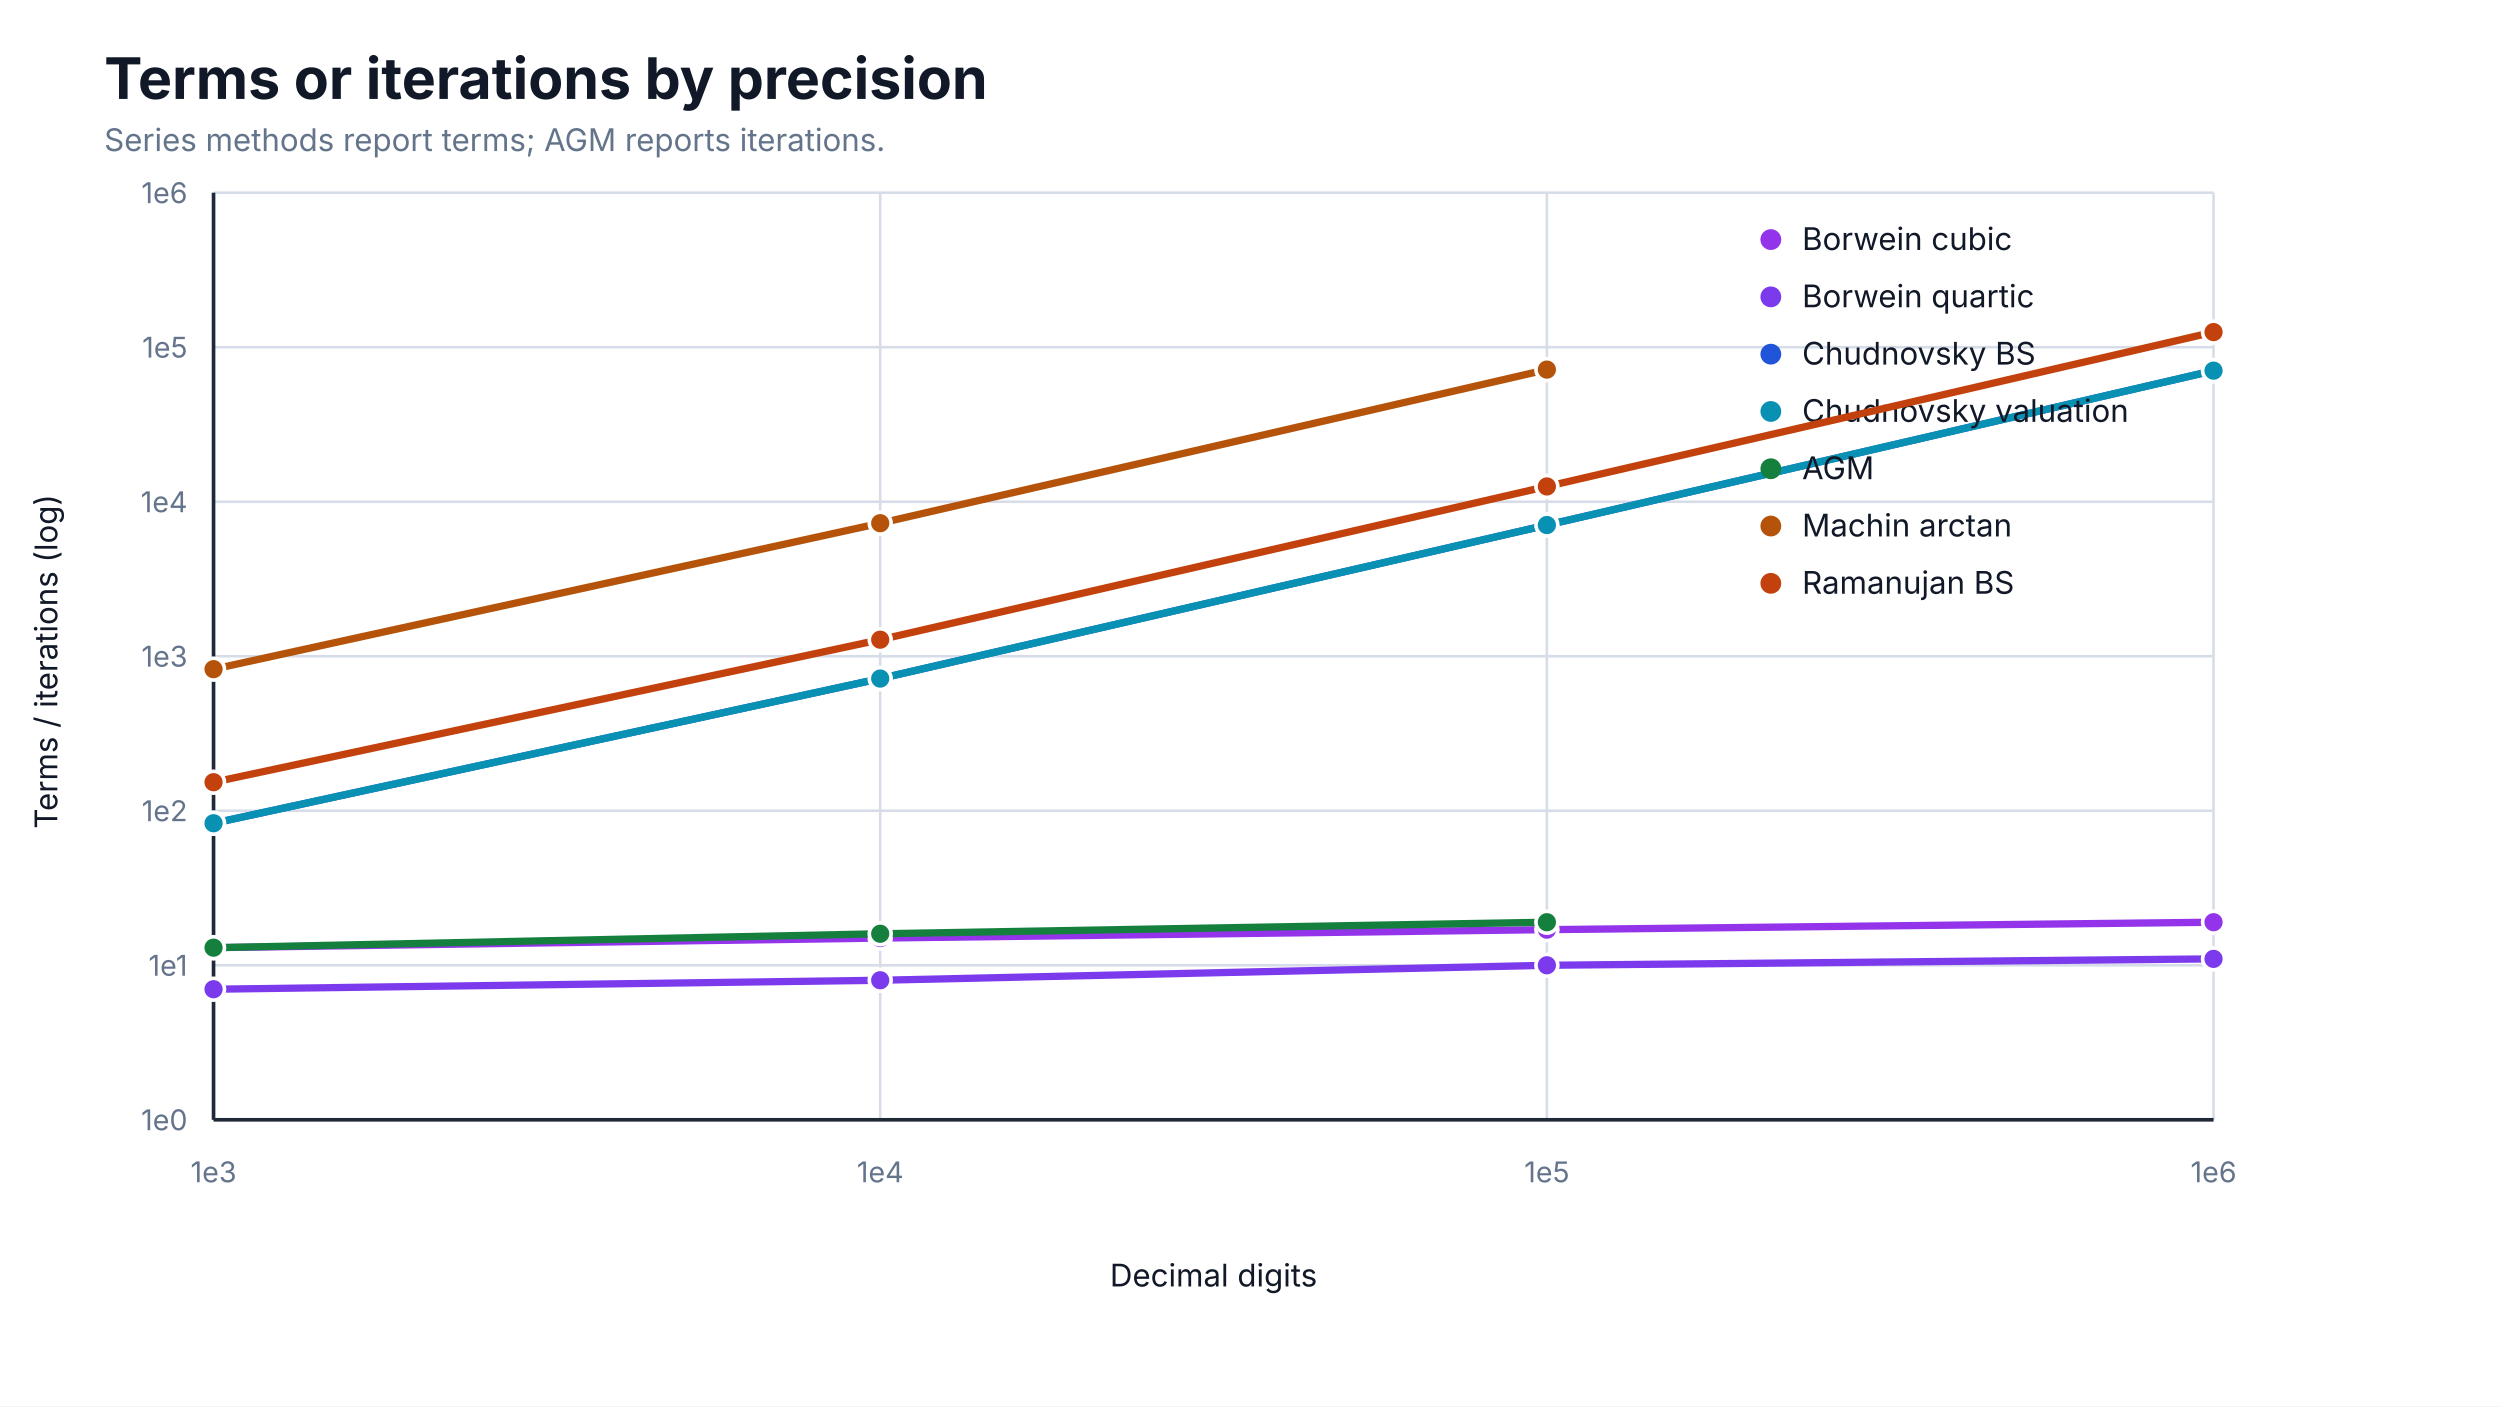
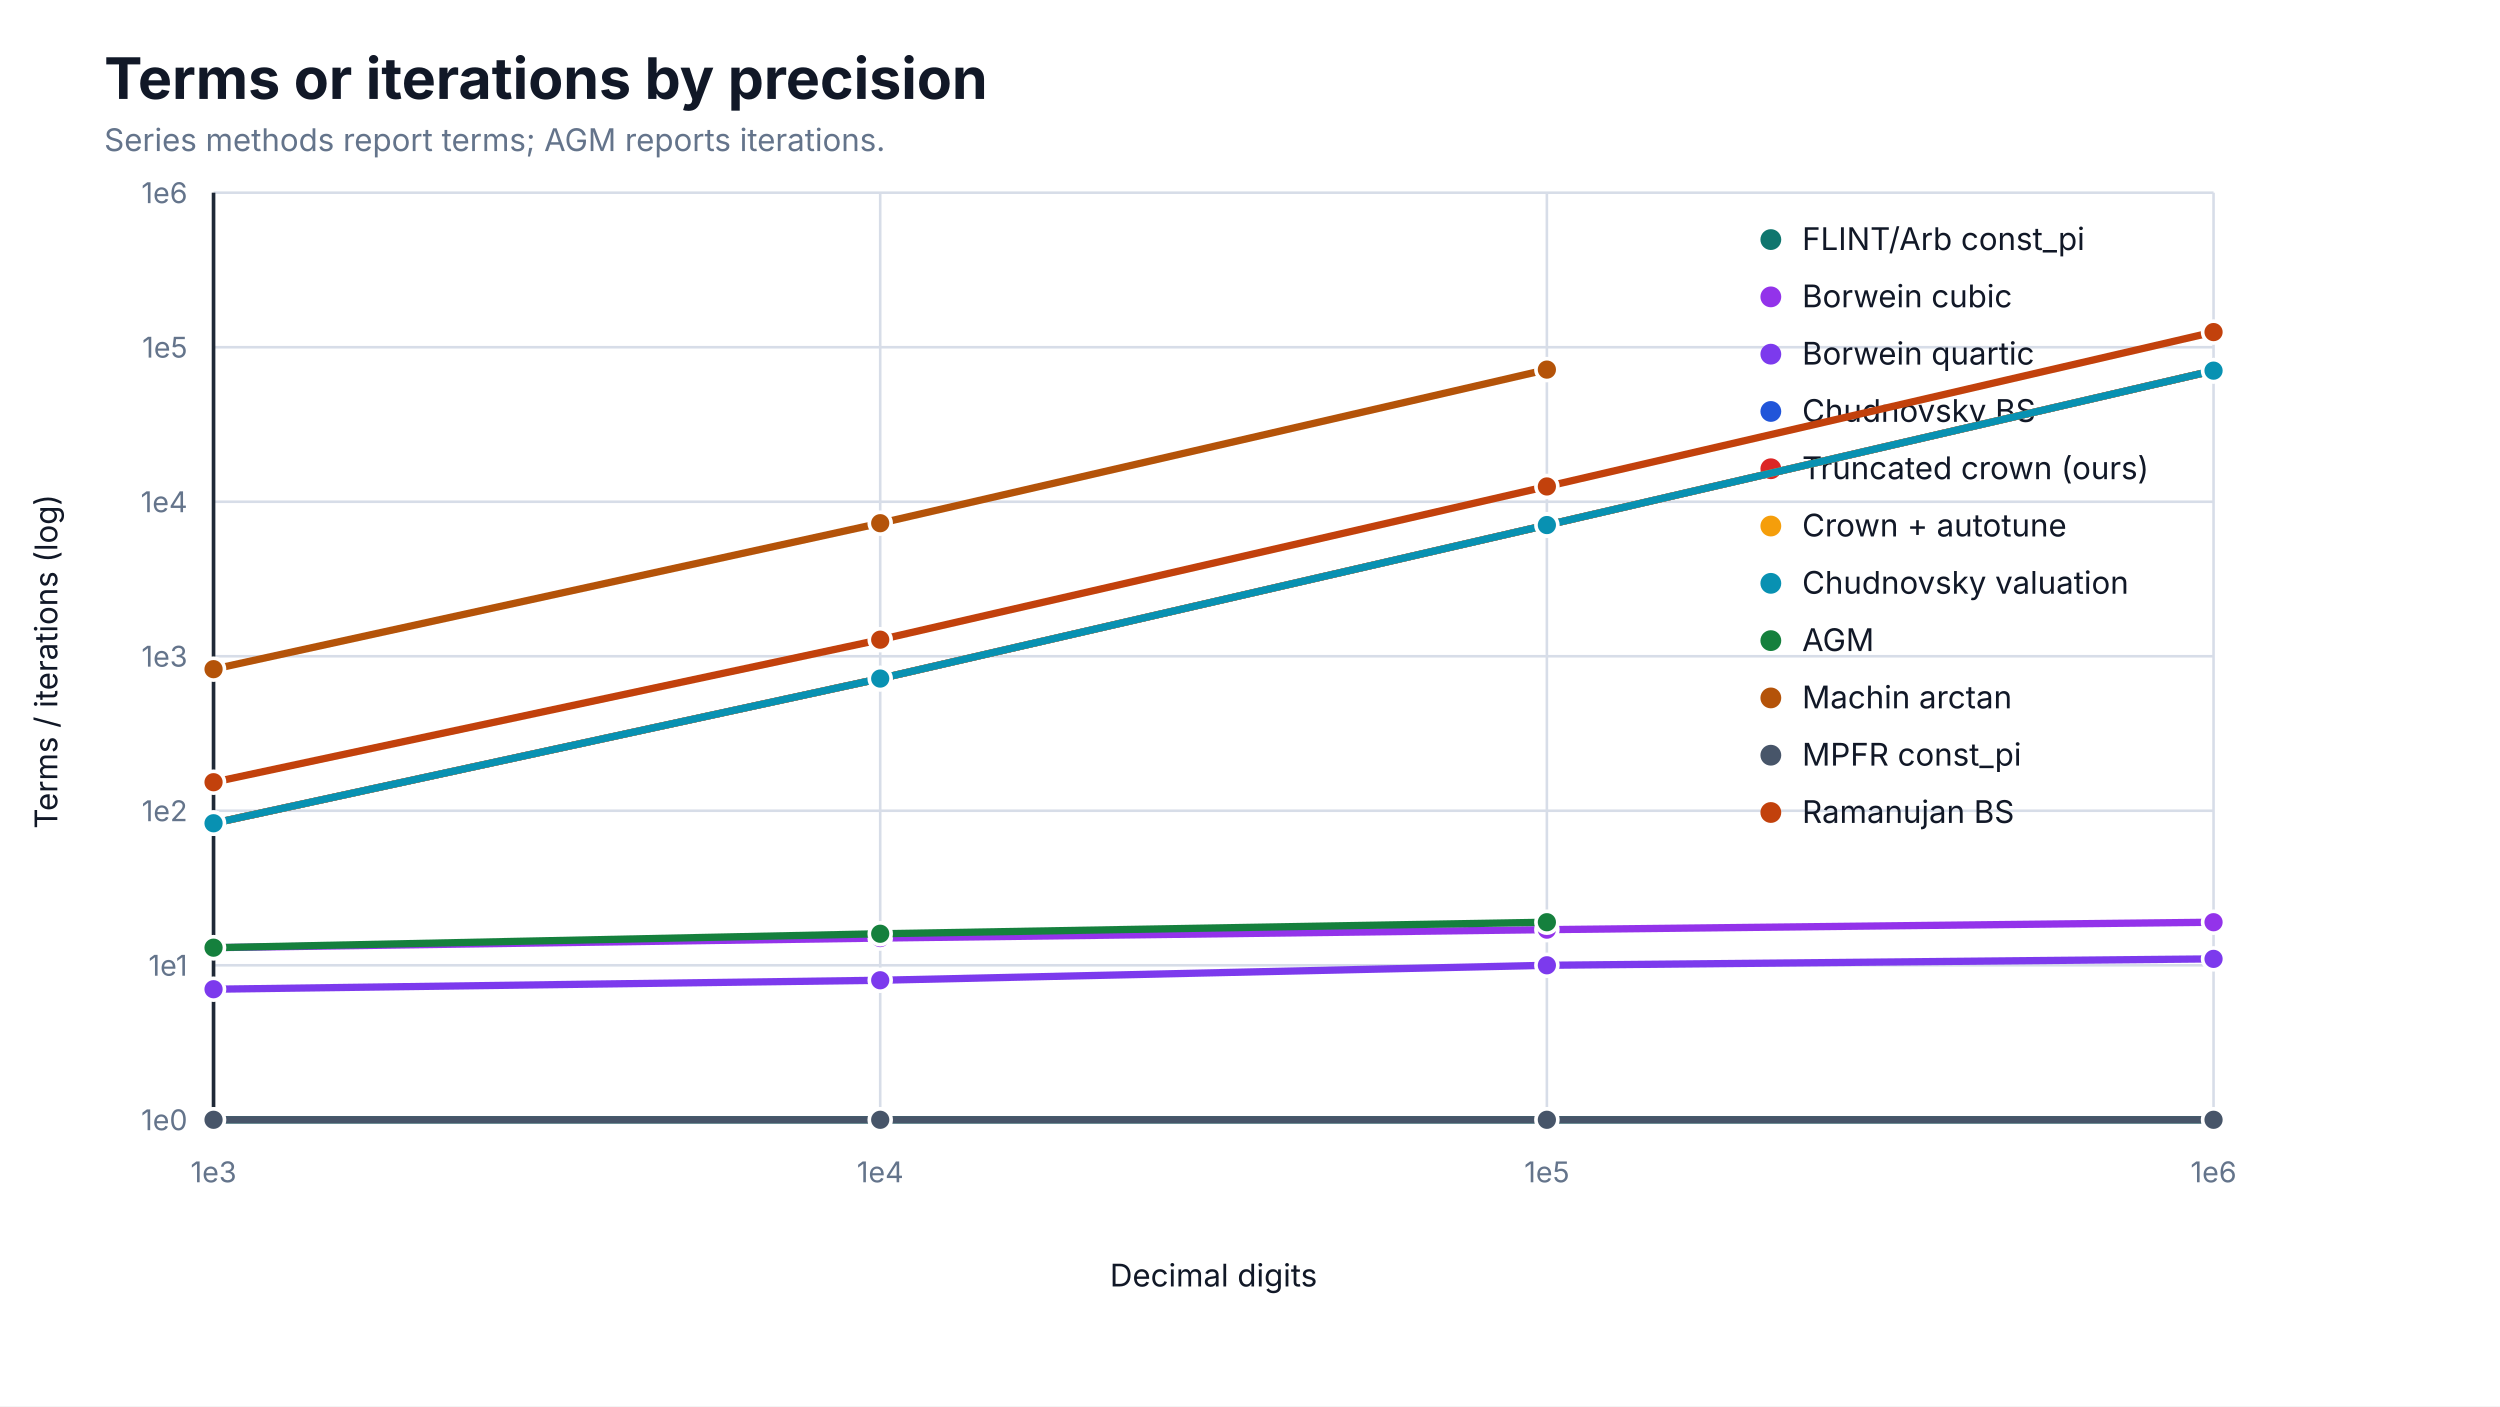
<svg xmlns="http://www.w3.org/2000/svg" viewBox="0 0 960 540" role="img" aria-labelledby="title desc">
  <style>text{font-family:-apple-system,BlinkMacSystemFont,'Segoe UI',sans-serif}.title{font-size:22px;font-weight:700;fill:#111827}.subtitle{font-size:12px;fill:#64748b}.axis{stroke:#1f2937;stroke-width:1.4}.grid{stroke:#d7dde8;stroke-width:1}.tick{font-size:11px;fill:#64748b}.label{font-size:12px;fill:#111827}.legend{font-size:12px;fill:#111827}</style>
  <rect width="960" height="540" fill="#fff" />
  <text class="title" x="40" y="38">Terms or iterations by precision</text>
  <text class="subtitle" x="40" y="58">Series methods report terms; AGM reports iterations.</text>
  <line class="grid" x1="82" y1="74" x2="82" y2="430" />
  <text class="tick" x="82" y="454" text-anchor="middle">1e3</text>
  <line class="grid" x1="338" y1="74" x2="338" y2="430" />
  <text class="tick" x="338" y="454" text-anchor="middle">1e4</text>
  <line class="grid" x1="594" y1="74" x2="594" y2="430" />
  <text class="tick" x="594" y="454" text-anchor="middle">1e5</text>
  <line class="grid" x1="850" y1="74" x2="850" y2="430" />
  <text class="tick" x="850" y="454" text-anchor="middle">1e6</text>
  <line class="grid" x1="82" y1="430" x2="850" y2="430" />
  <text class="tick" x="72" y="434" text-anchor="end">1e0</text>
  <line class="grid" x1="82" y1="370.67" x2="850" y2="370.67" />
  <text class="tick" x="72" y="374.67" text-anchor="end">1e1</text>
  <line class="grid" x1="82" y1="311.33" x2="850" y2="311.33" />
  <text class="tick" x="72" y="315.33" text-anchor="end">1e2</text>
  <line class="grid" x1="82" y1="252" x2="850" y2="252" />
  <text class="tick" x="72" y="256" text-anchor="end">1e3</text>
  <line class="grid" x1="82" y1="192.67" x2="850" y2="192.67" />
  <text class="tick" x="72" y="196.67" text-anchor="end">1e4</text>
  <line class="grid" x1="82" y1="133.33" x2="850" y2="133.33" />
  <text class="tick" x="72" y="137.33" text-anchor="end">1e5</text>
  <line class="grid" x1="82" y1="74" x2="850" y2="74" />
  <text class="tick" x="72" y="78" text-anchor="end">1e6</text>
  <line class="axis" x1="82" y1="430" x2="850" y2="430" />
  <line class="axis" x1="82" y1="74" x2="82" y2="430" />
  <text class="label" x="466" y="494" text-anchor="middle">Decimal digits</text>
  <text class="label" transform="translate(22 254) rotate(-90)" text-anchor="middle">Terms / iterations (log)</text>
+   <path d="M82 430 L338 430 L594 430 L850 430" fill="none" stroke="#0f766e" stroke-width="2.8" stroke-linejoin="round" stroke-linecap="round" />
+   <circle cx="82" cy="430" r="4.2" fill="#0f766e" stroke="#fff" stroke-width="1.4" />
+   <circle cx="338" cy="430" r="4.2" fill="#0f766e" stroke="#fff" stroke-width="1.4" />
+   <circle cx="594" cy="430" r="4.2" fill="#0f766e" stroke="#fff" stroke-width="1.4" />
+   <circle cx="850" cy="430" r="4.2" fill="#0f766e" stroke="#fff" stroke-width="1.4" />
+   <circle cx="680" cy="92" r="4" fill="#0f766e" />
+   <text class="legend" x="692" y="96">FLINT/Arb const_pi</text>
  <path d="M82 363.91 L338 360.22 L594 356.99 L850 354.13" fill="none" stroke="#9333ea" stroke-width="2.8" stroke-linejoin="round" stroke-linecap="round" />
  <circle cx="82" cy="363.91" r="4.2" fill="#9333ea" stroke="#fff" stroke-width="1.4" />
  <circle cx="338" cy="360.22" r="4.2" fill="#9333ea" stroke="#fff" stroke-width="1.4" />
  <circle cx="594" cy="356.99" r="4.2" fill="#9333ea" stroke="#fff" stroke-width="1.4" />
  <circle cx="850" cy="354.13" r="4.2" fill="#9333ea" stroke="#fff" stroke-width="1.4" />
-   <circle cx="680" cy="92" r="4" fill="#9333ea" />
-   <text class="legend" x="692" y="96">Borwein cubic</text>
+   <circle cx="680" cy="114" r="4" fill="#9333ea" />
+   <text class="legend" x="692" y="118">Borwein cubic</text>
  <path d="M82 379.86 L338 376.42 L594 370.67 L850 368.21" fill="none" stroke="#7c3aed" stroke-width="2.8" stroke-linejoin="round" stroke-linecap="round" />
  <circle cx="82" cy="379.86" r="4.2" fill="#7c3aed" stroke="#fff" stroke-width="1.4" />
  <circle cx="338" cy="376.42" r="4.2" fill="#7c3aed" stroke="#fff" stroke-width="1.4" />
  <circle cx="594" cy="370.67" r="4.2" fill="#7c3aed" stroke="#fff" stroke-width="1.4" />
  <circle cx="850" cy="368.21" r="4.2" fill="#7c3aed" stroke="#fff" stroke-width="1.4" />
-   <circle cx="680" cy="114" r="4" fill="#7c3aed" />
-   <text class="legend" x="692" y="118">Borwein quartic</text>
+   <circle cx="680" cy="136" r="4" fill="#7c3aed" />
+   <text class="legend" x="692" y="140">Borwein quartic</text>
  <path d="M82 316.13 L338 260.57 L594 201.62 L850 142.33" fill="none" stroke="#2155d9" stroke-width="2.8" stroke-linejoin="round" stroke-linecap="round" />
  <circle cx="82" cy="316.13" r="4.2" fill="#2155d9" stroke="#fff" stroke-width="1.4" />
  <circle cx="338" cy="260.57" r="4.2" fill="#2155d9" stroke="#fff" stroke-width="1.4" />
  <circle cx="594" cy="201.62" r="4.2" fill="#2155d9" stroke="#fff" stroke-width="1.4" />
  <circle cx="850" cy="142.33" r="4.2" fill="#2155d9" stroke="#fff" stroke-width="1.4" />
-   <circle cx="680" cy="136" r="4" fill="#2155d9" />
-   <text class="legend" x="692" y="140">Chudnovsky BS</text>
+   <circle cx="680" cy="158" r="4" fill="#2155d9" />
+   <text class="legend" x="692" y="162">Chudnovsky BS</text>
+   <path d="M82 316.13 L338 260.57 L594 201.62 L850 142.33" fill="none" stroke="#dc2626" stroke-width="2.8" stroke-linejoin="round" stroke-linecap="round" />
+   <circle cx="82" cy="316.13" r="4.2" fill="#dc2626" stroke="#fff" stroke-width="1.4" />
+   <circle cx="338" cy="260.57" r="4.2" fill="#dc2626" stroke="#fff" stroke-width="1.4" />
+   <circle cx="594" cy="201.62" r="4.2" fill="#dc2626" stroke="#fff" stroke-width="1.4" />
+   <circle cx="850" cy="142.33" r="4.2" fill="#dc2626" stroke="#fff" stroke-width="1.4" />
+   <circle cx="680" cy="180" r="4" fill="#dc2626" />
+   <text class="legend" x="692" y="184">Truncated crown (ours)</text>
+   <path d="M82 316.13 L338 260.57 L594 201.62 L850 142.33" fill="none" stroke="#f59e0b" stroke-width="2.8" stroke-linejoin="round" stroke-linecap="round" />
+   <circle cx="82" cy="316.13" r="4.2" fill="#f59e0b" stroke="#fff" stroke-width="1.4" />
+   <circle cx="338" cy="260.57" r="4.2" fill="#f59e0b" stroke="#fff" stroke-width="1.4" />
+   <circle cx="594" cy="201.62" r="4.2" fill="#f59e0b" stroke="#fff" stroke-width="1.4" />
+   <circle cx="850" cy="142.33" r="4.2" fill="#f59e0b" stroke="#fff" stroke-width="1.4" />
+   <circle cx="680" cy="202" r="4" fill="#f59e0b" />
+   <text class="legend" x="692" y="206">Crown + autotune</text>
  <path d="M82 316.13 L338 260.57 L594 201.62 L850 142.33" fill="none" stroke="#0891b2" stroke-width="2.8" stroke-linejoin="round" stroke-linecap="round" />
  <circle cx="82" cy="316.13" r="4.2" fill="#0891b2" stroke="#fff" stroke-width="1.4" />
  <circle cx="338" cy="260.57" r="4.2" fill="#0891b2" stroke="#fff" stroke-width="1.4" />
  <circle cx="594" cy="201.62" r="4.2" fill="#0891b2" stroke="#fff" stroke-width="1.4" />
  <circle cx="850" cy="142.33" r="4.2" fill="#0891b2" stroke="#fff" stroke-width="1.4" />
-   <circle cx="680" cy="158" r="4" fill="#0891b2" />
-   <text class="legend" x="692" y="162">Chudnovsky valuation</text>
+   <circle cx="680" cy="224" r="4" fill="#0891b2" />
+   <text class="legend" x="692" y="228">Chudnovsky valuation</text>
  <path d="M82 363.91 L338 358.56 L594 354.13" fill="none" stroke="#15803d" stroke-width="2.8" stroke-linejoin="round" stroke-linecap="round" />
  <circle cx="82" cy="363.91" r="4.2" fill="#15803d" stroke="#fff" stroke-width="1.4" />
  <circle cx="338" cy="358.56" r="4.2" fill="#15803d" stroke="#fff" stroke-width="1.4" />
  <circle cx="594" cy="354.13" r="4.2" fill="#15803d" stroke="#fff" stroke-width="1.4" />
-   <circle cx="680" cy="180" r="4" fill="#15803d" />
-   <text class="legend" x="692" y="184">AGM</text>
+   <circle cx="680" cy="246" r="4" fill="#15803d" />
+   <text class="legend" x="692" y="250">AGM</text>
  <path d="M82 256.96 L338 200.91 L594 141.93" fill="none" stroke="#b45309" stroke-width="2.8" stroke-linejoin="round" stroke-linecap="round" />
  <circle cx="82" cy="256.96" r="4.2" fill="#b45309" stroke="#fff" stroke-width="1.4" />
  <circle cx="338" cy="200.91" r="4.2" fill="#b45309" stroke="#fff" stroke-width="1.4" />
  <circle cx="594" cy="141.93" r="4.2" fill="#b45309" stroke="#fff" stroke-width="1.4" />
-   <circle cx="680" cy="202" r="4" fill="#b45309" />
-   <text class="legend" x="692" y="206">Machin arctan</text>
+   <circle cx="680" cy="268" r="4" fill="#b45309" />
+   <text class="legend" x="692" y="272">Machin arctan</text>
+   <path d="M82 430 L338 430 L594 430 L850 430" fill="none" stroke="#475569" stroke-width="2.8" stroke-linejoin="round" stroke-linecap="round" />
+   <circle cx="82" cy="430" r="4.2" fill="#475569" stroke="#fff" stroke-width="1.4" />
+   <circle cx="338" cy="430" r="4.2" fill="#475569" stroke="#fff" stroke-width="1.4" />
+   <circle cx="594" cy="430" r="4.2" fill="#475569" stroke="#fff" stroke-width="1.4" />
+   <circle cx="850" cy="430" r="4.2" fill="#475569" stroke="#fff" stroke-width="1.4" />
+   <circle cx="680" cy="290" r="4" fill="#475569" />
+   <text class="legend" x="692" y="294">MPFR const_pi</text>
  <path d="M82 300.37 L338 245.64 L594 186.8 L850 127.52" fill="none" stroke="#c2410c" stroke-width="2.8" stroke-linejoin="round" stroke-linecap="round" />
  <circle cx="82" cy="300.37" r="4.2" fill="#c2410c" stroke="#fff" stroke-width="1.4" />
  <circle cx="338" cy="245.64" r="4.2" fill="#c2410c" stroke="#fff" stroke-width="1.4" />
  <circle cx="594" cy="186.8" r="4.2" fill="#c2410c" stroke="#fff" stroke-width="1.4" />
  <circle cx="850" cy="127.52" r="4.2" fill="#c2410c" stroke="#fff" stroke-width="1.4" />
-   <circle cx="680" cy="224" r="4" fill="#c2410c" />
-   <text class="legend" x="692" y="228">Ramanujan BS</text>
+   <circle cx="680" cy="312" r="4" fill="#c2410c" />
+   <text class="legend" x="692" y="316">Ramanujan BS</text>
</svg>
